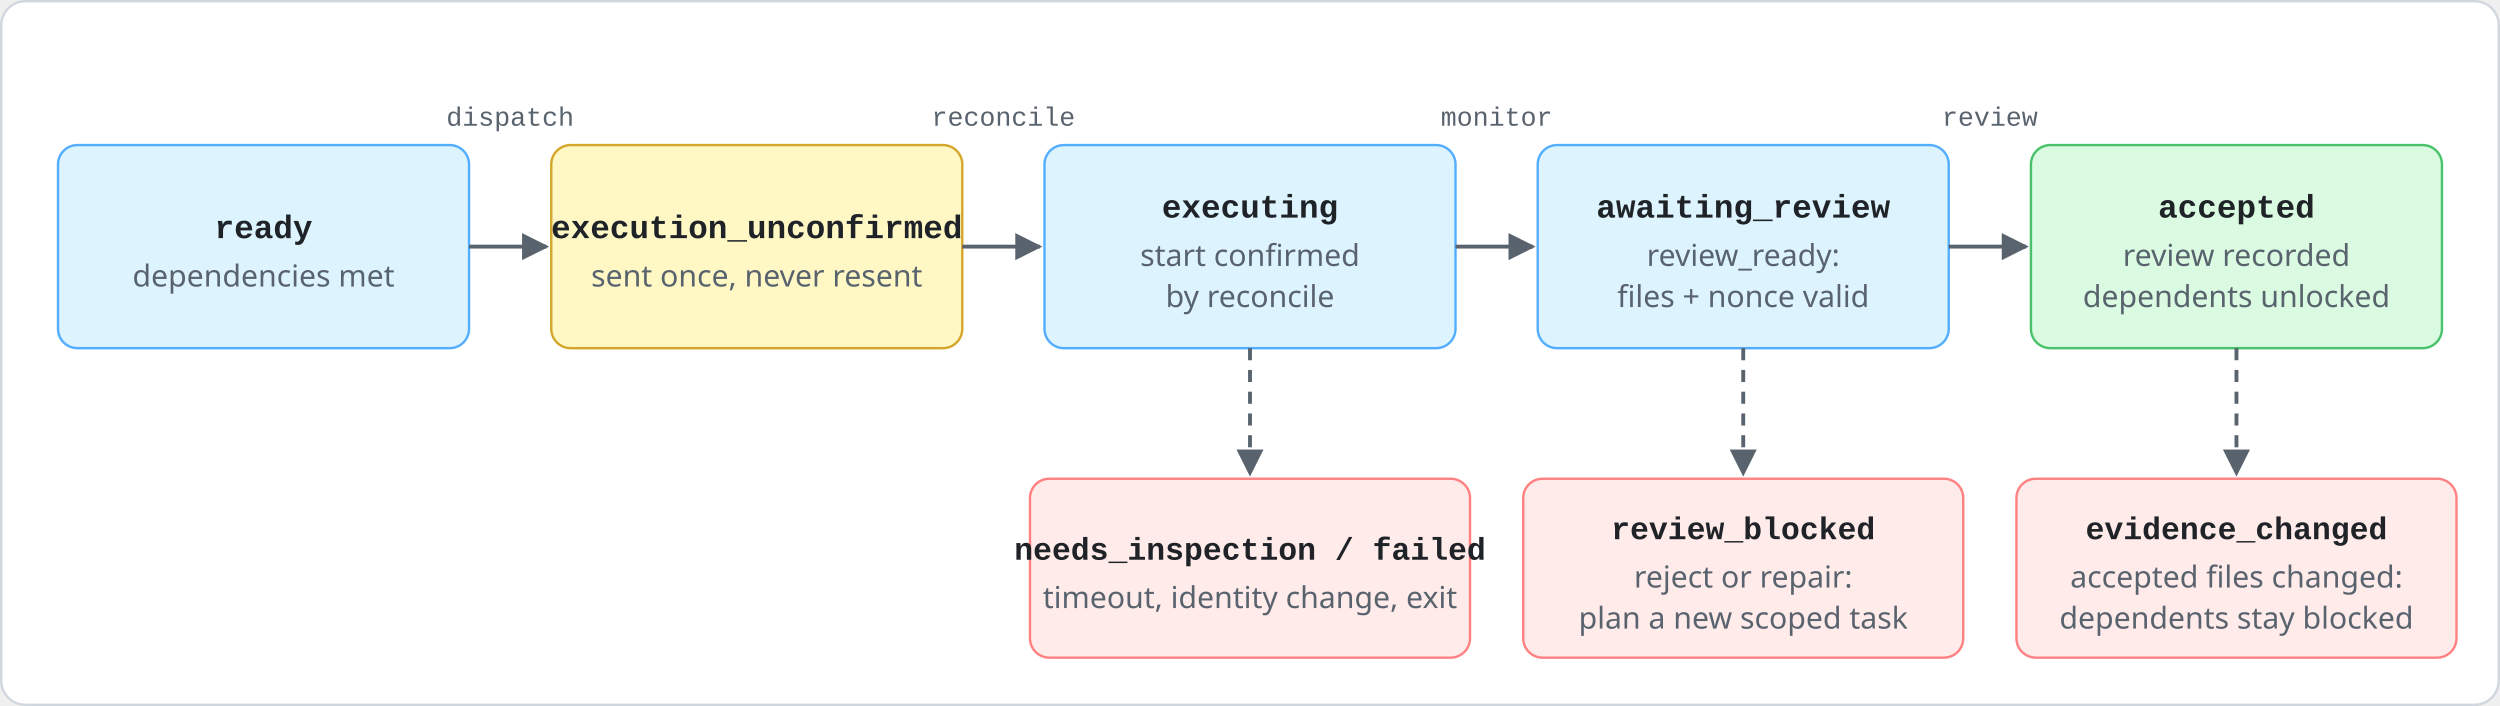
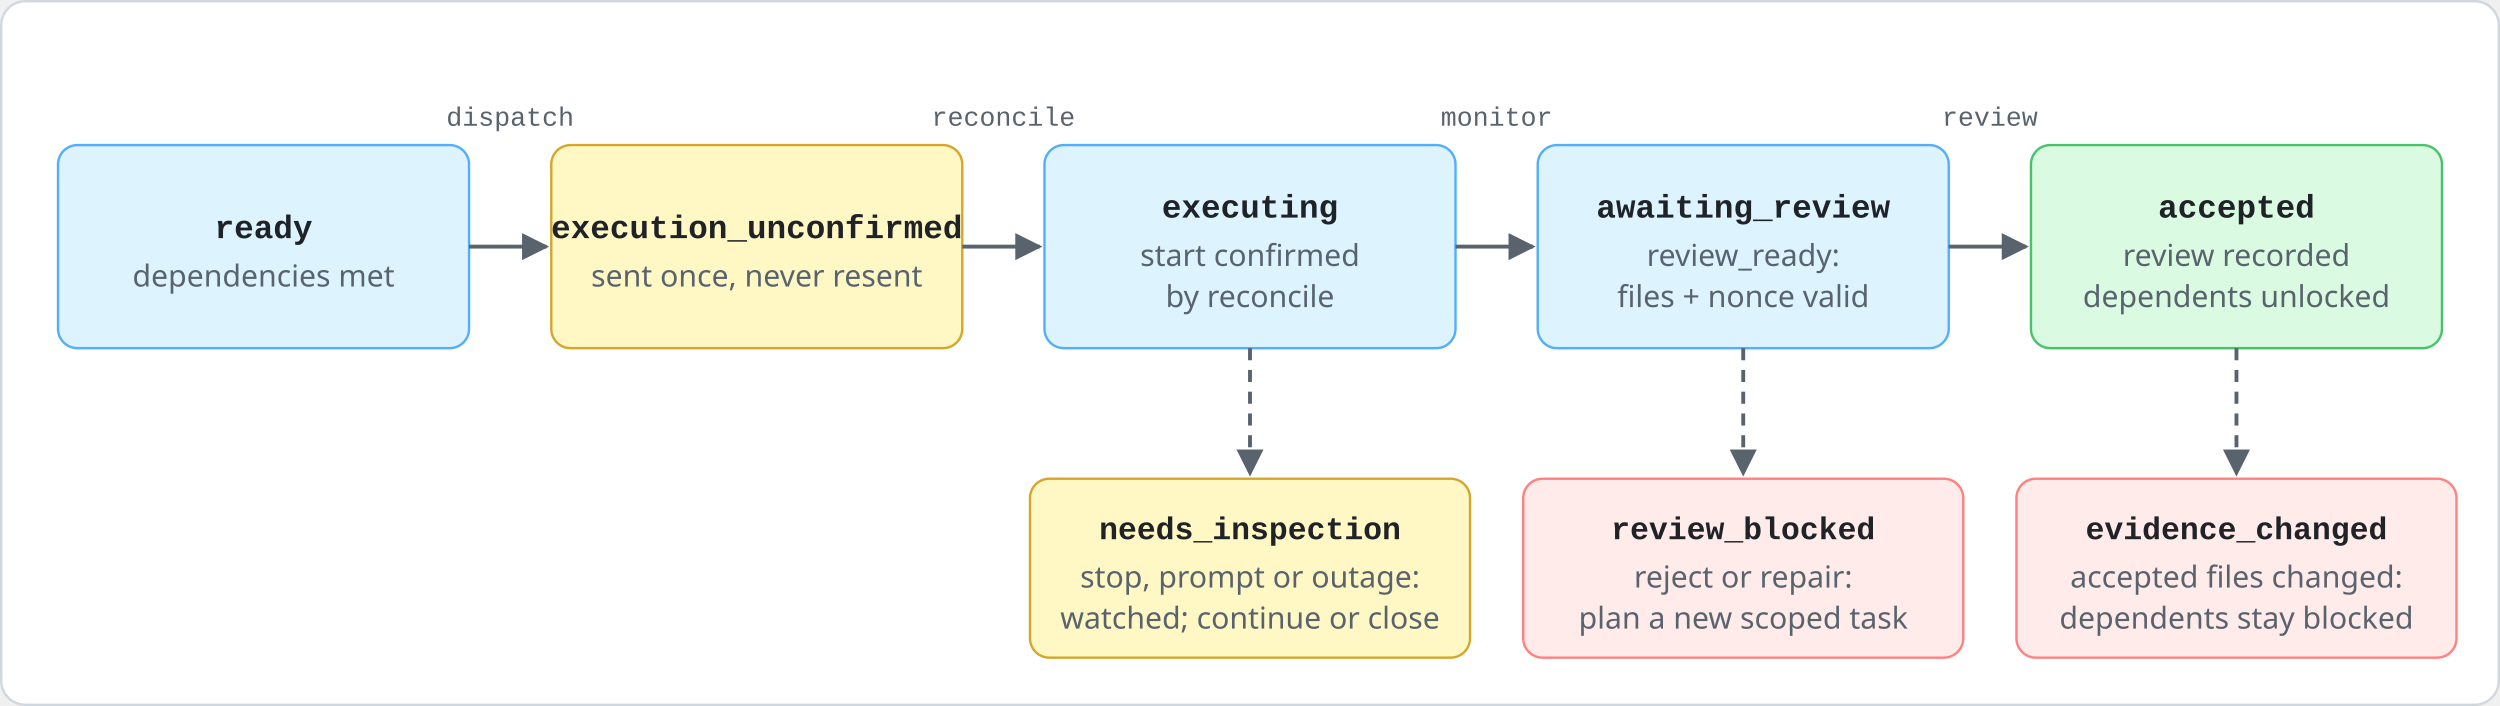
<svg xmlns="http://www.w3.org/2000/svg" width="1034" height="292" viewBox="0 0 1034 292" role="img">
  <style>
.bg{fill:#ffffff;stroke:#d0d7de}.box{fill:#f6f8fa;stroke:#d0d7de}.t{fill:#1f2328}.m{fill:#59636e}
.ar{stroke:#59636e;fill:none;stroke-width:1.6}.ah{fill:#59636e}.dash{stroke-dasharray:5 4}
.agent{fill:#ddf4ff;stroke:#54aeff}.tool{fill:#dafbe1;stroke:#4ac26b}.warn{fill:#fff8c5;stroke:#d4a72c}
.bad{fill:#ffebe9;stroke:#ff8182}.chip{fill:#ffffff;stroke:#d0d7de}
@media (prefers-color-scheme: dark){
.bg{fill:#0d1117;stroke:#3d444d}.box{fill:#161b22;stroke:#3d444d}.t{fill:#f0f6fc}.m{fill:#9198a1}
.ar{stroke:#9198a1}.ah{fill:#9198a1}.agent{fill:#0c2d6b;stroke:#1f6feb}.tool{fill:#0f2d1a;stroke:#2ea043}
.warn{fill:#341a00;stroke:#9e6a03}.bad{fill:#3c0f13;stroke:#da3633}.chip{fill:#0d1117;stroke:#3d444d}}
text{font-family:-apple-system,"Segoe UI","Noto Sans","Helvetica Neue",Arial,"Microsoft YaHei","PingFang SC","Noto Sans CJK SC",sans-serif}
.mono{font-family:ui-monospace,SFMono-Regular,Consolas,"Liberation Mono",Menlo,monospace}
</style>
  <defs>
    <marker id="ah" viewBox="0 0 10 10" refX="9" refY="5" markerWidth="7" markerHeight="7" orient="auto-start-reverse">
      <path d="M0,0 L10,5 L0,10 z" class="ah" />
    </marker>
  </defs>
  <rect x="0.5" y="0.5" width="1033" height="291" rx="10" class="bg" />
  <rect x="24" y="60" width="170" height="84" rx="8" class="agent" />
  <text x="109" y="98.5" font-size="13.5" text-anchor="middle" font-weight="600" class="t mono">ready</text>
  <text x="109" y="118.5" font-size="12.5" text-anchor="middle" class="m">dependencies met</text>
  <path d="M194,102 L226,102" class="ar" marker-end="url(#ah)" />
  <text x="211" y="52" font-size="11" text-anchor="middle" class="m mono">dispatch</text>
  <rect x="228" y="60" width="170" height="84" rx="8" class="warn" />
  <text x="313" y="98.5" font-size="13.5" text-anchor="middle" font-weight="600" class="t mono">execution_unconfirmed</text>
  <text x="313" y="118.5" font-size="12.5" text-anchor="middle" class="m">sent once, never resent</text>
  <path d="M398,102 L430,102" class="ar" marker-end="url(#ah)" />
  <text x="415" y="52" font-size="11" text-anchor="middle" class="m mono">reconcile</text>
  <rect x="432" y="60" width="170" height="84" rx="8" class="agent" />
  <text x="517" y="90" font-size="13.5" text-anchor="middle" font-weight="600" class="t mono">executing</text>
  <text x="517" y="110" font-size="12.5" text-anchor="middle" class="m">start confirmed</text>
  <text x="517" y="127" font-size="12.5" text-anchor="middle" class="m">by reconcile</text>
  <path d="M602,102 L634,102" class="ar" marker-end="url(#ah)" />
  <text x="619" y="52" font-size="11" text-anchor="middle" class="m mono">monitor</text>
  <rect x="636" y="60" width="170" height="84" rx="8" class="agent" />
  <text x="721" y="90" font-size="13.5" text-anchor="middle" font-weight="600" class="t mono">awaiting_review</text>
  <text x="721" y="110" font-size="12.5" text-anchor="middle" class="m">review_ready:</text>
  <text x="721" y="127" font-size="12.5" text-anchor="middle" class="m">files + nonce valid</text>
  <path d="M806,102 L838,102" class="ar" marker-end="url(#ah)" />
  <text x="823" y="52" font-size="11" text-anchor="middle" class="m mono">review</text>
  <rect x="840" y="60" width="170" height="84" rx="8" class="tool" />
  <text x="925" y="90" font-size="13.5" text-anchor="middle" font-weight="600" class="t mono">accepted</text>
  <text x="925" y="110" font-size="12.5" text-anchor="middle" class="m">review recorded</text>
  <text x="925" y="127" font-size="12.5" text-anchor="middle" class="m">dependents unlocked</text>
  <path d="M517,144 L517,196" class="ar dash" marker-end="url(#ah)" />
-   <rect x="426" y="198" width="182" height="74" rx="8" class="bad" />
-   <text x="517" y="231.5" font-size="13" text-anchor="middle" font-weight="600" class="t mono">needs_inspection / failed</text>
-   <text x="517" y="251.5" font-size="12.5" text-anchor="middle" class="m">timeout, identity change, exit</text>
+   <rect x="426" y="198" width="182" height="74" rx="8" class="warn" />
+   <text x="517" y="223" font-size="13" text-anchor="middle" font-weight="600" class="t mono">needs_inspection</text>
+   <text x="517" y="243" font-size="12.5" text-anchor="middle" class="m">stop, prompt or outage:</text>
+   <text x="517" y="260" font-size="12.5" text-anchor="middle" class="m">watched; continue or close</text>
  <path d="M721,144 L721,196" class="ar dash" marker-end="url(#ah)" />
  <rect x="630" y="198" width="182" height="74" rx="8" class="bad" />
  <text x="721" y="223" font-size="13" text-anchor="middle" font-weight="600" class="t mono">review_blocked</text>
  <text x="721" y="243" font-size="12.5" text-anchor="middle" class="m">reject or repair:</text>
  <text x="721" y="260" font-size="12.5" text-anchor="middle" class="m">plan a new scoped task</text>
  <path d="M925,144 L925,196" class="ar dash" marker-end="url(#ah)" />
  <rect x="834" y="198" width="182" height="74" rx="8" class="bad" />
  <text x="925" y="223" font-size="13" text-anchor="middle" font-weight="600" class="t mono">evidence_changed</text>
  <text x="925" y="243" font-size="12.5" text-anchor="middle" class="m">accepted files changed:</text>
  <text x="925" y="260" font-size="12.5" text-anchor="middle" class="m">dependents stay blocked</text>
</svg>
